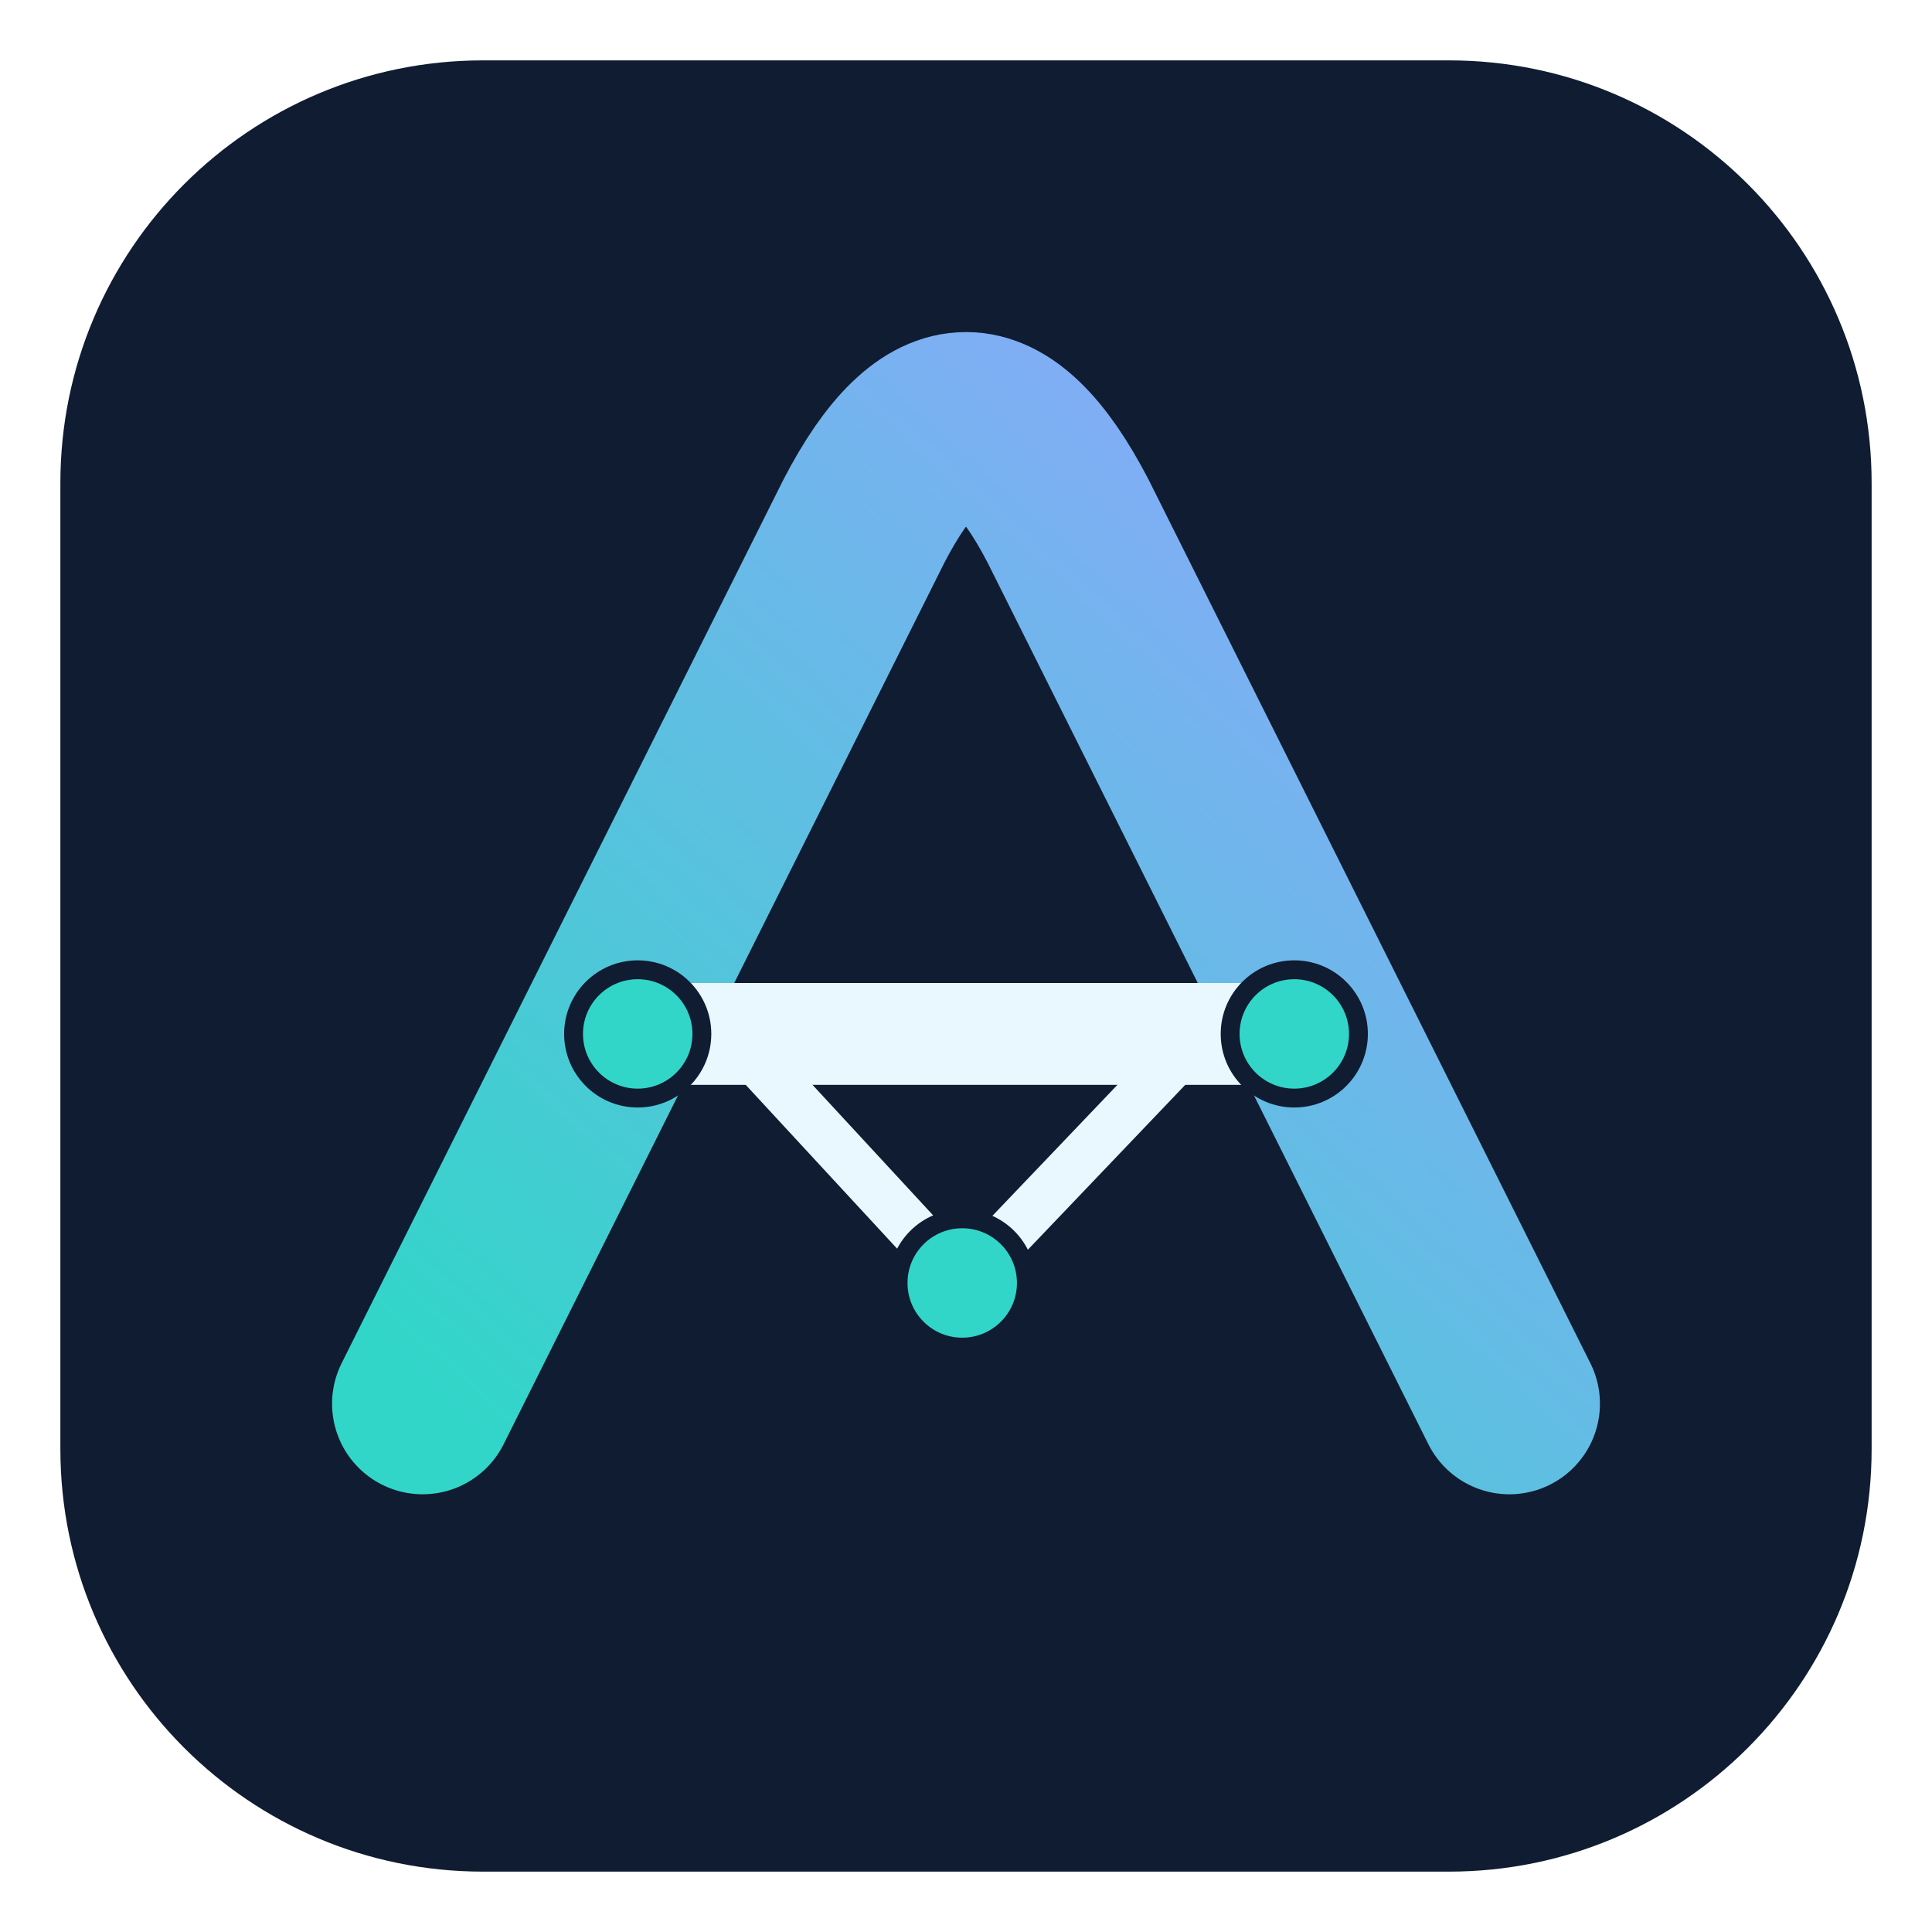
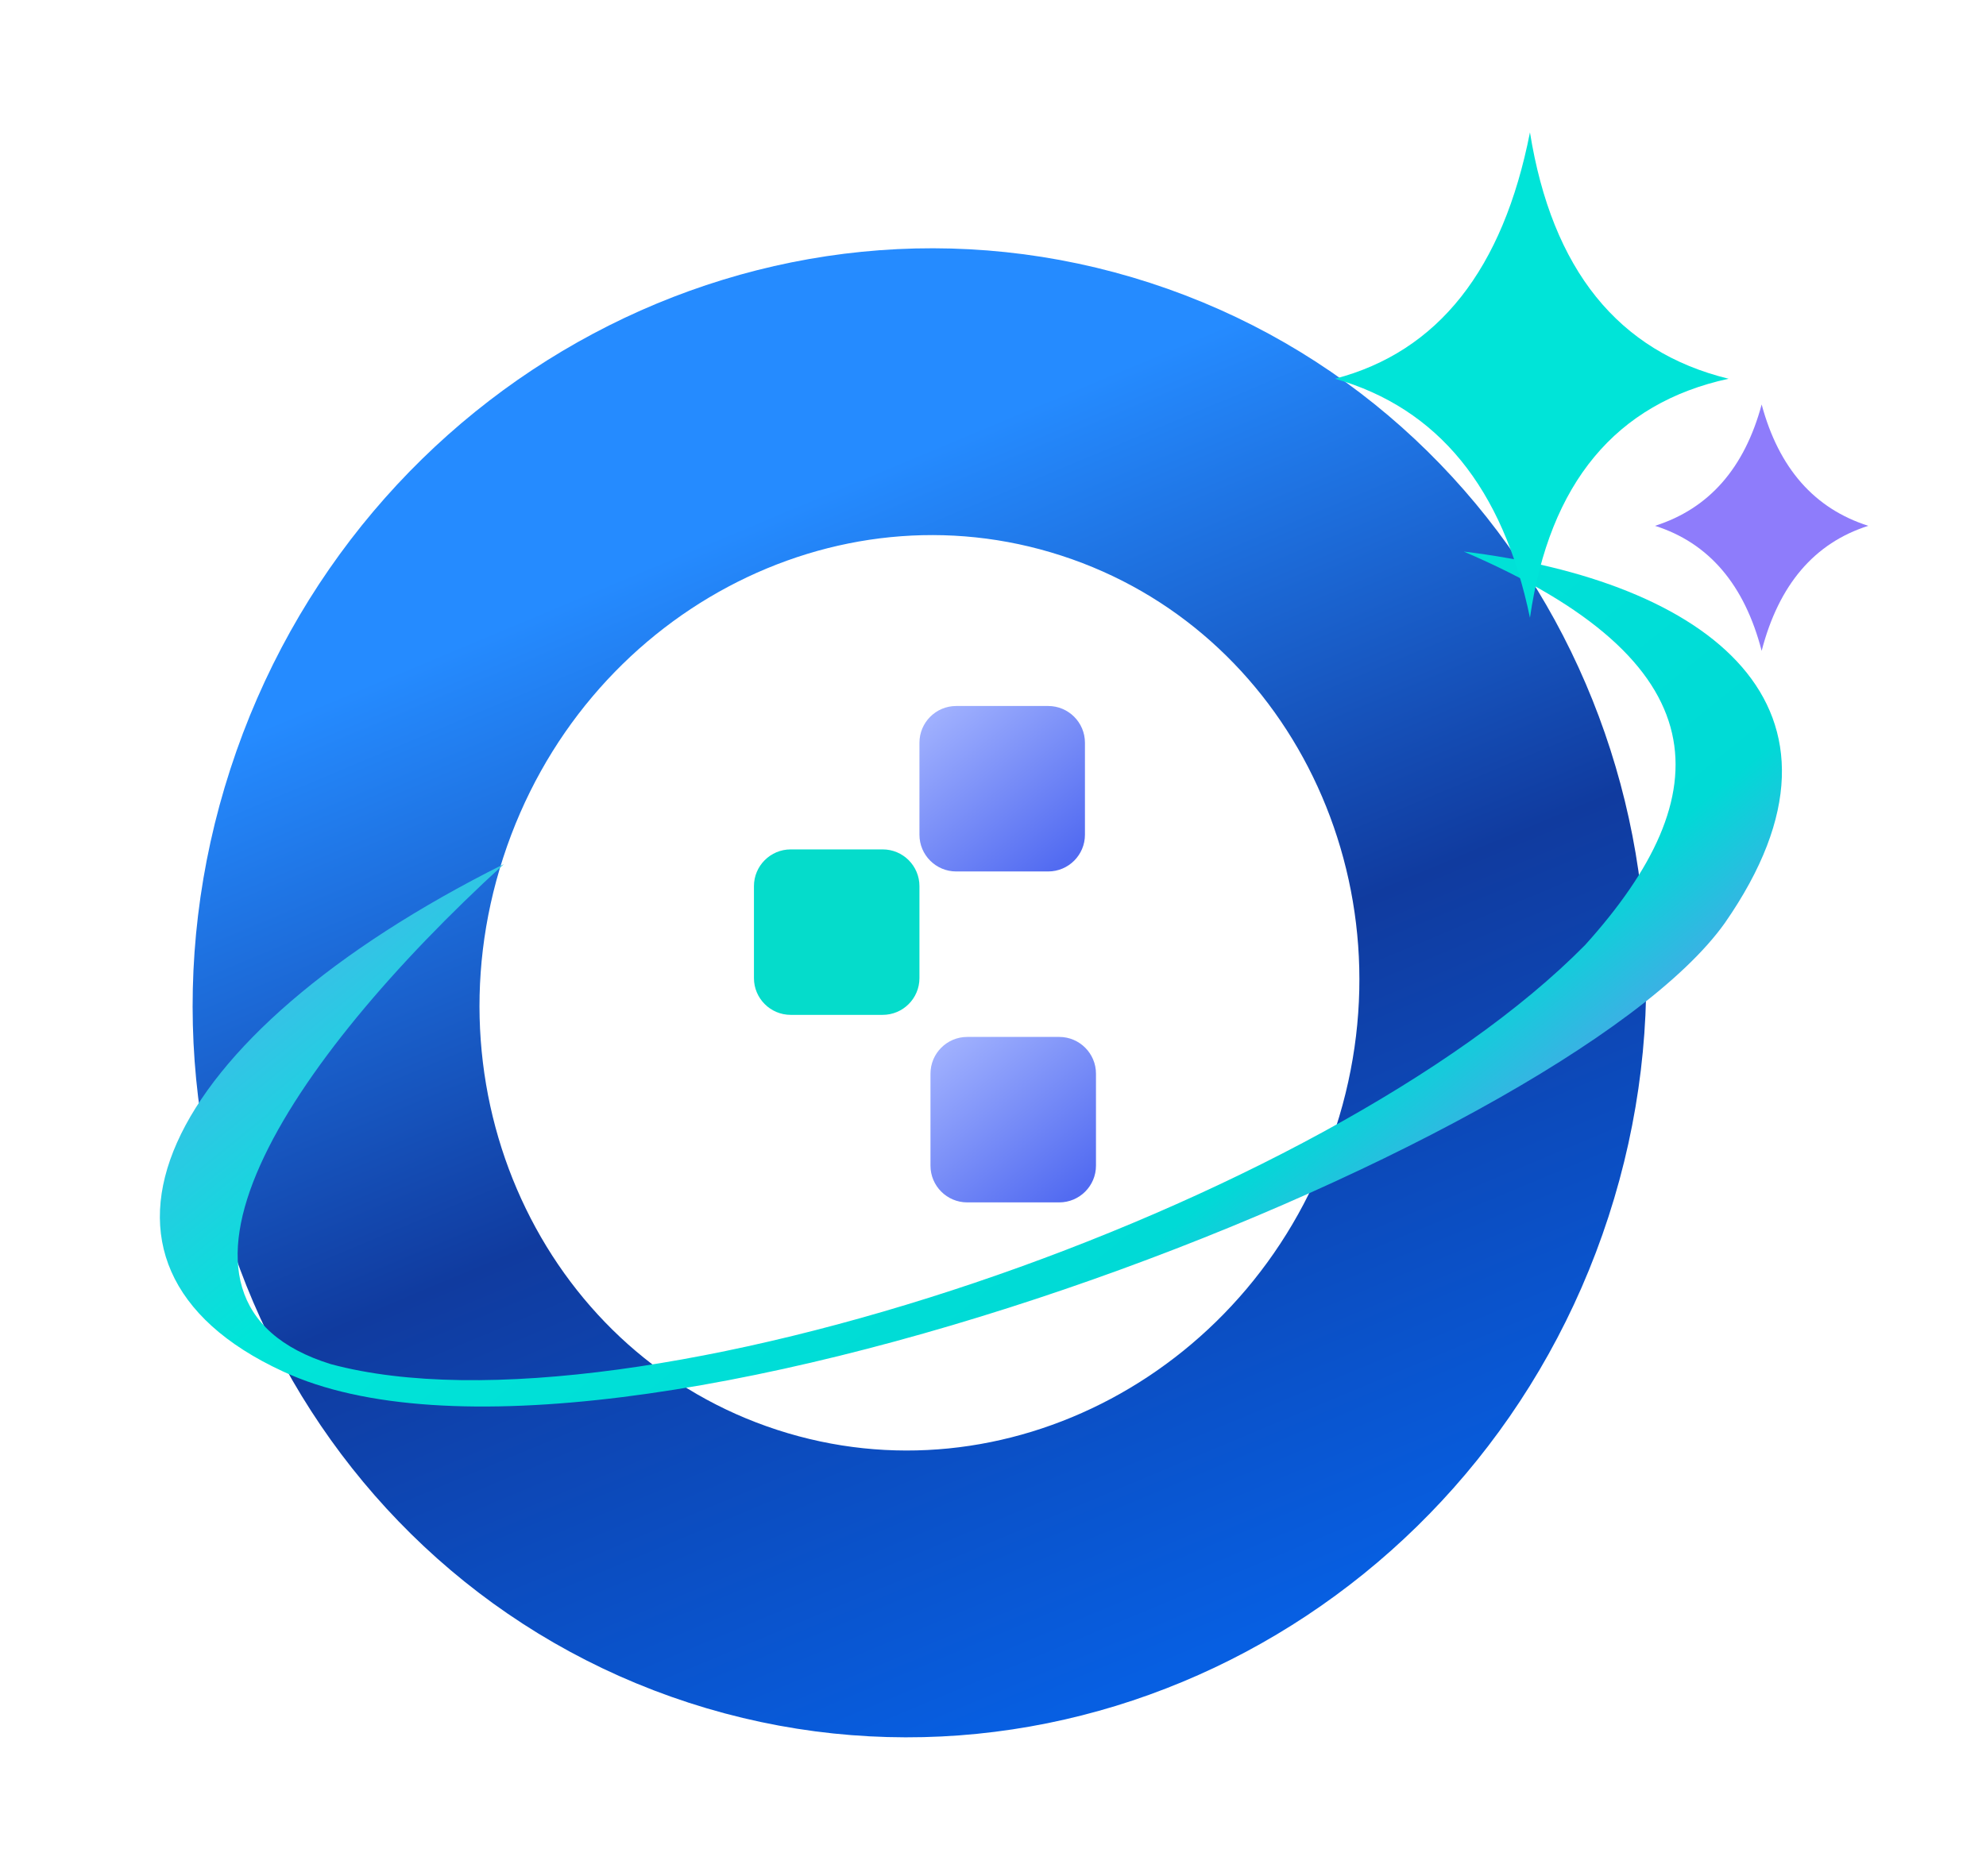
- <svg xmlns="http://www.w3.org/2000/svg" viewBox="0 0 512 512">
+ <svg xmlns="http://www.w3.org/2000/svg" viewBox="0 0 540 510">
  <defs>
-     <linearGradient id="a" x1="0" y1="1" x2="1" y2="0">
-       <stop stop-color="#31D6C8" />
-       <stop offset="1" stop-color="#91A5FF" />
+     <linearGradient id="bg" x2="1" y2="1">
+       <stop stop-color="#070D25" />
+       <stop offset="1" stop-color="#101E3C" />
    </linearGradient>
+     <linearGradient id="ring" x1=".2" y1=".2" x2=".85" y2="1">
+       <stop stop-color="#258BFF" />
+       <stop offset=".48" stop-color="#103B9F" />
+       <stop offset="1" stop-color="#075FE2" />
+     </linearGradient>
+     <linearGradient id="orbit" x2="1" y2=".65">
+       <stop stop-color="#9683FF" />
+       <stop offset=".46" stop-color="#00E5D8" />
+       <stop offset=".8" stop-color="#00DAD6" />
+       <stop offset="1" stop-color="#8B79F7" />
+     </linearGradient>
+     <linearGradient id="tile" x2=".8" y2="1">
+       <stop stop-color="#A6B6FF" />
+       <stop offset="1" stop-color="#526BF1" />
+     </linearGradient>
+     <pattern id="grid" width="40" height="40" patternUnits="userSpaceOnUse">
+       <path d="M40 0H0V40" stroke="#8FB7E0" stroke-opacity=".055" fill="none" />
+     </pattern>
  </defs>
-   <rect x="16" y="16" width="480" height="480" rx="112" fill="#101C31" />
-   <g transform="translate(0 29)">
-     <path d="M112 343 229 109 Q256 57 283 109 L400 343" fill="none" stroke="url(#a)" stroke-width="48" stroke-linecap="round" stroke-linejoin="round" />
-     <path d="M169 245 H343" stroke="#E9F7FF" stroke-width="27" stroke-linecap="round" />
-     <path d="M194 245 255 311 318 245" fill="none" stroke="#E9F7FF" stroke-width="13" />
-     <circle cx="169" cy="245" r="17" fill="#31D6C8" stroke="#101C31" stroke-width="5" />
-     <circle cx="343" cy="245" r="17" fill="#31D6C8" stroke="#101C31" stroke-width="5" />
-     <circle cx="255" cy="311" r="17" fill="#31D6C8" stroke="#101C31" stroke-width="5" />
+   <g>
+     <ellipse cx="250" cy="270" rx="158" ry="164" transform="rotate(18 250 270)" fill="none" stroke="url(#ring)" stroke-width="78" />
+     <rect x="250" y="192" width="45" height="45" rx="10" fill="url(#tile)" />
+     <rect x="205" y="231" width="45" height="45" rx="10" fill="#05DCCB" />
+     <rect x="253" y="282" width="45" height="45" rx="10" fill="url(#tile)" />
+     <path d="M137 235C43 282 14 344 77 373C165 414 425 313 469 251C510 192 464 158 398 150C468 180 468 216 431 257C361 328 172 393 90 371C35 354 78 289 137 235Z" fill="url(#orbit)" />
+     <path d="M416 36Q425 92 470 103Q424 113 416 168Q405 115 363 103Q405 92 416 36Z" fill="#00E4D8" />
+     <path d="M479 110Q486 136 508 143Q486 150 479 177Q472 150 450 143Q472 136 479 110Z" fill="#8E7CFB" />
  </g>
</svg>
